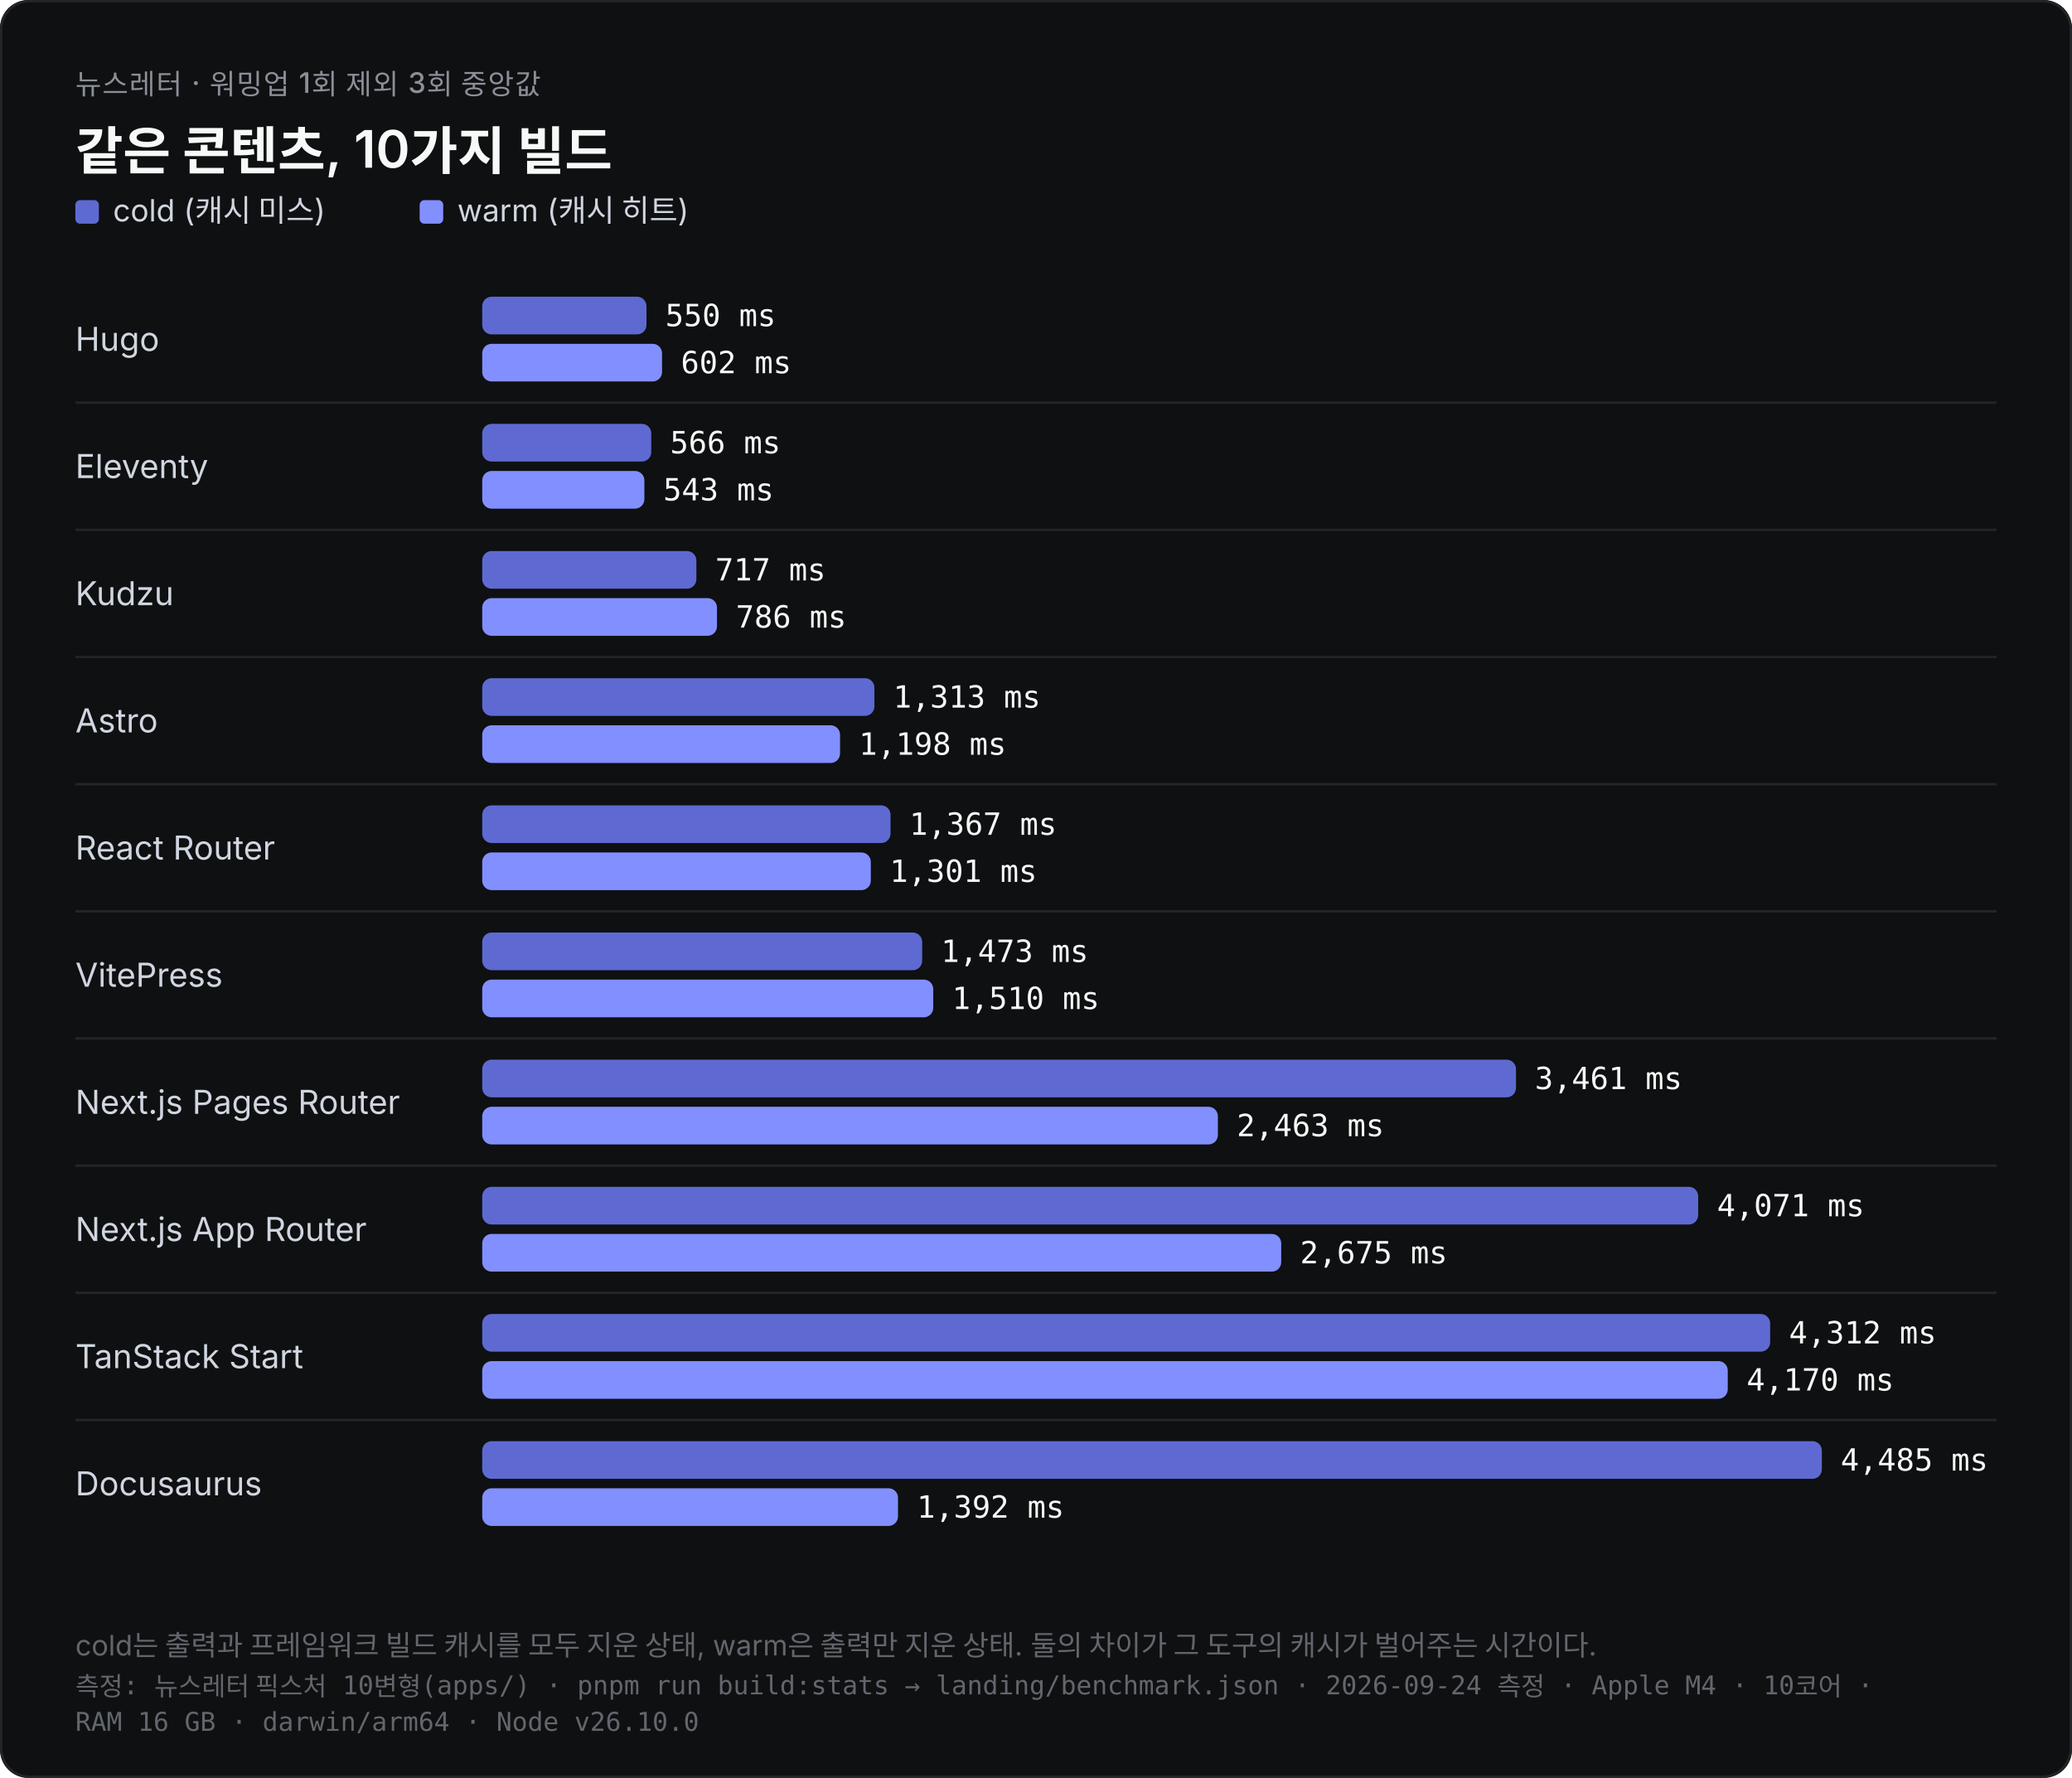
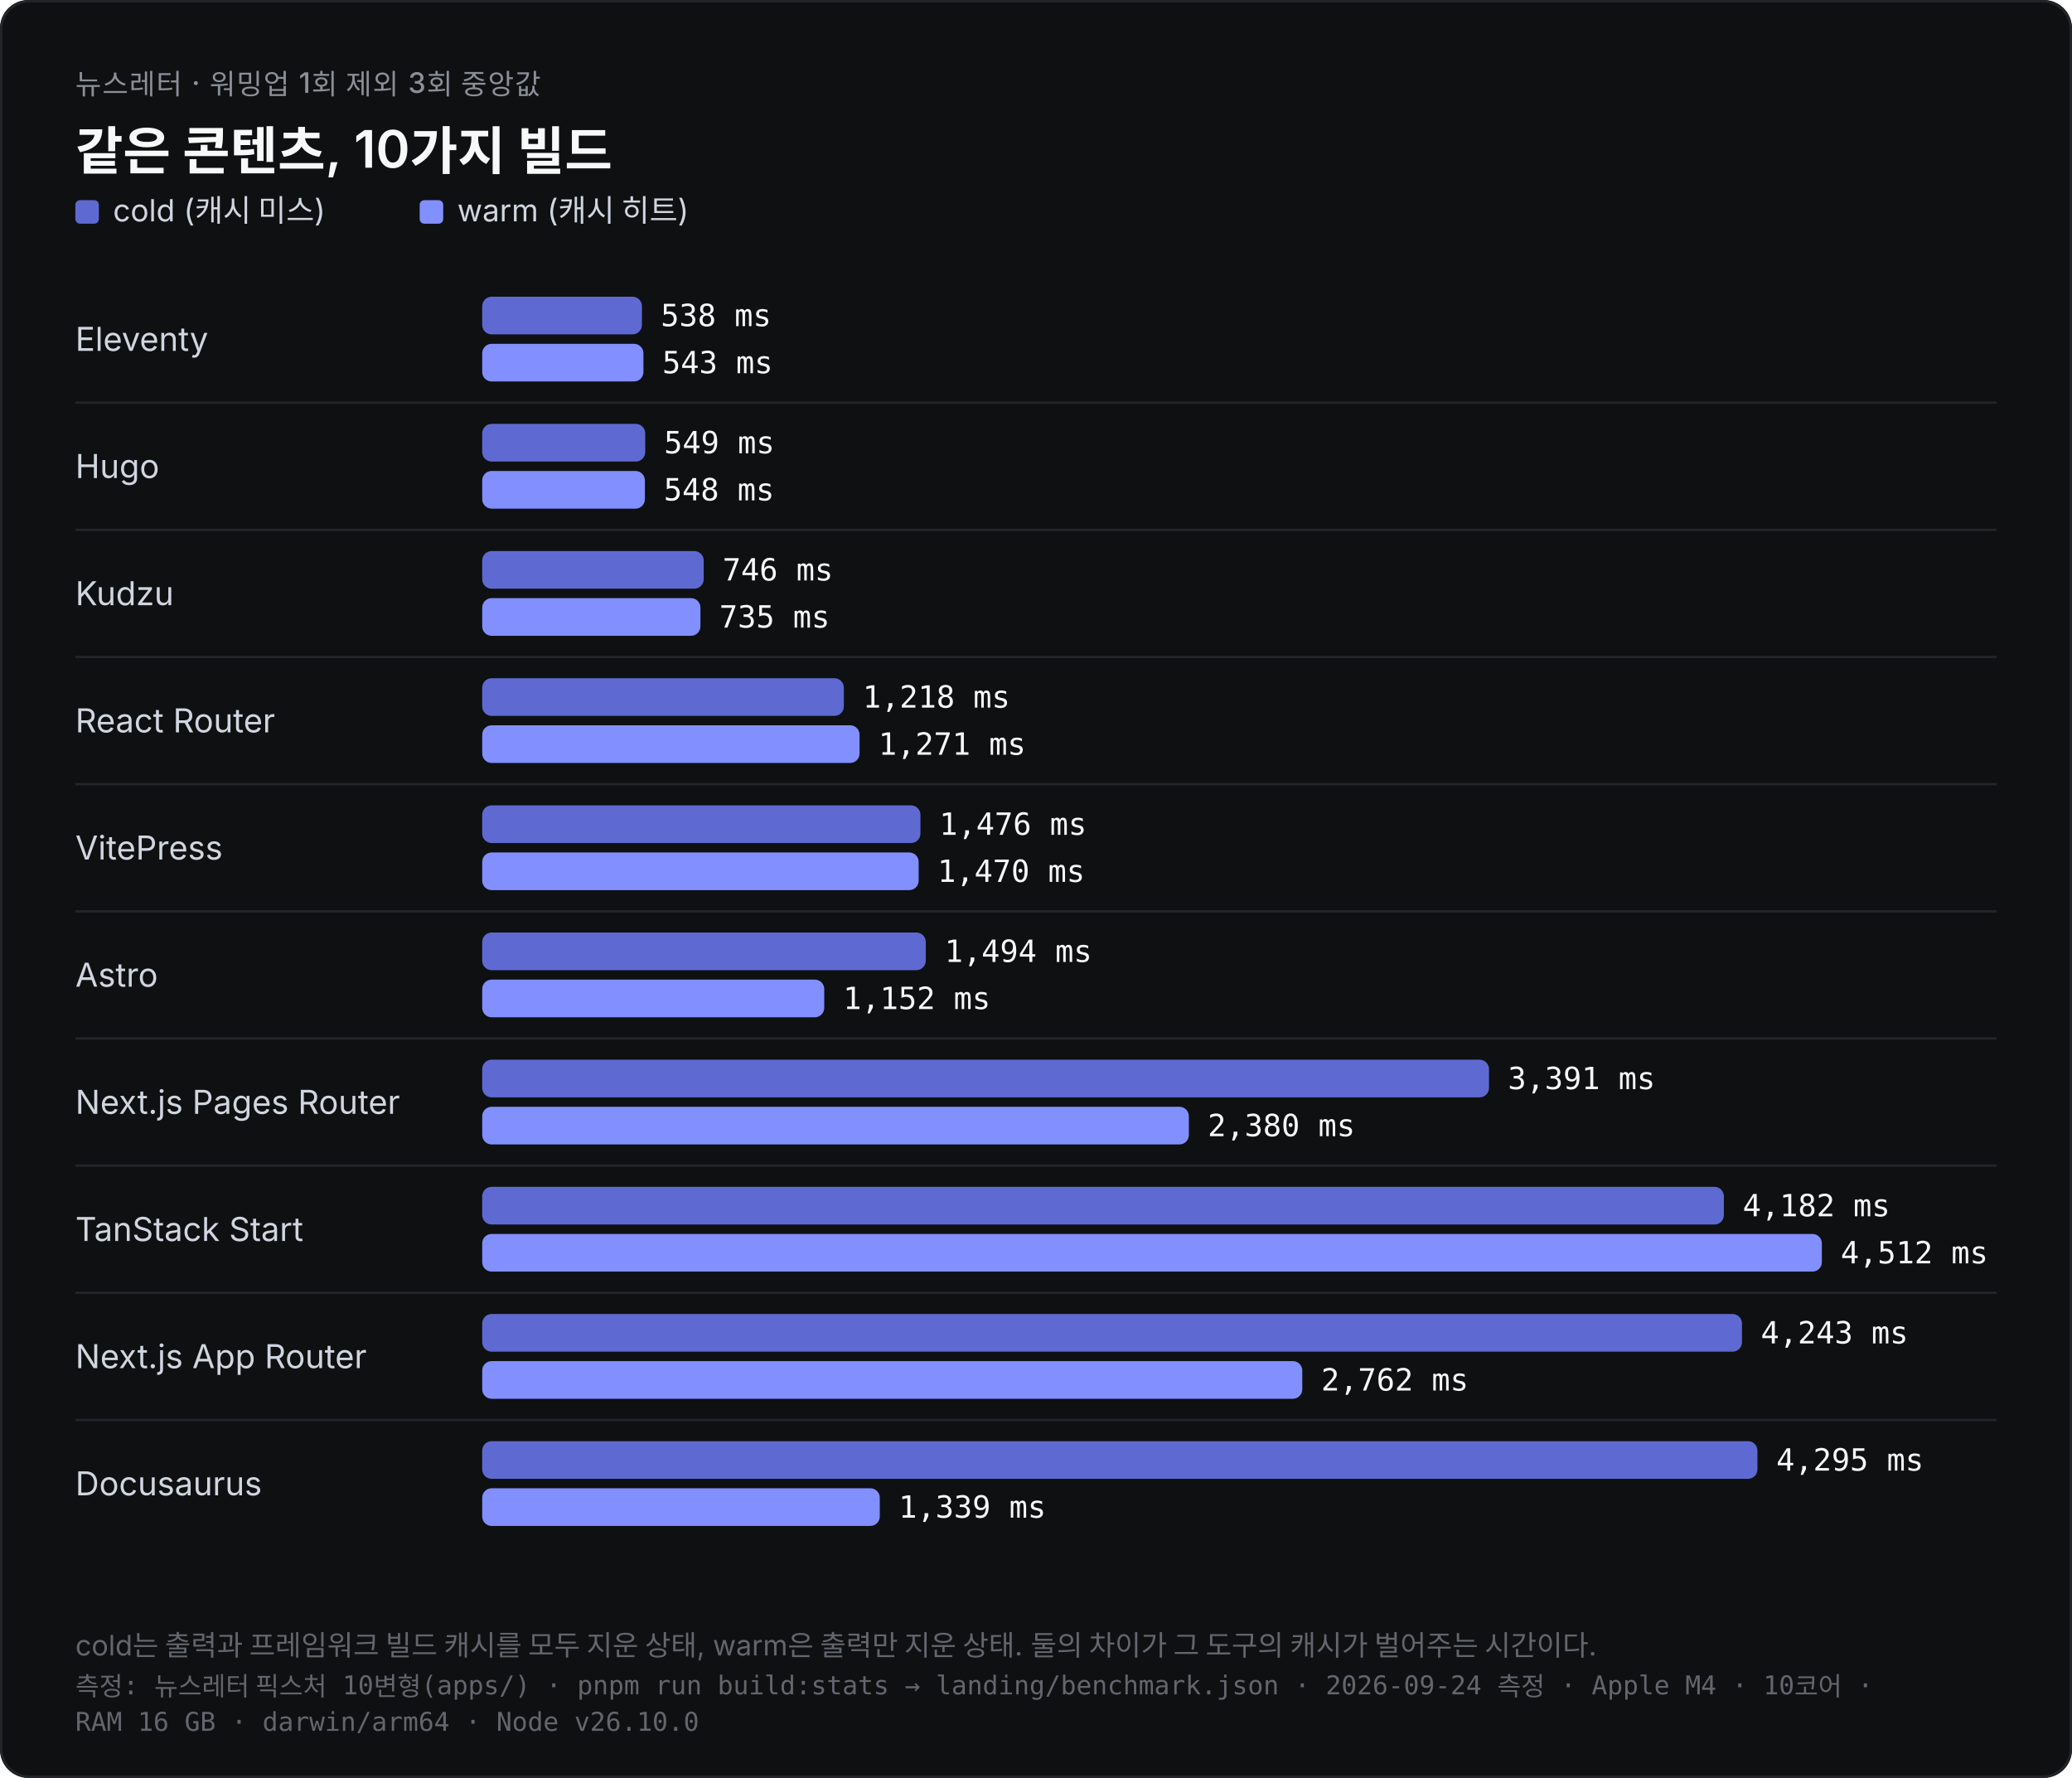
<svg xmlns="http://www.w3.org/2000/svg" width="880" height="755" viewBox="0 0 880 755" role="img" aria-label="같은 콘텐츠, 10가지 빌드">
  <rect x="0" y="0" width="880" height="755" rx="12" fill="#010102" />
  <rect x="0.5" y="0.5" width="879" height="754" rx="12" fill="#0f1011" stroke="#23252a" stroke-width="1" />
  <text x="32" y="40" font-family="-apple-system, BlinkMacSystemFont, 'SF Pro Display', 'Segoe UI', Inter, Roboto, sans-serif" font-size="12" font-weight="500" fill="#8a8f98" letter-spacing="0.4">뉴스레터 · 워밍업 1회 제외 3회 중앙값</text>
  <text x="32" y="72" font-family="-apple-system, BlinkMacSystemFont, 'SF Pro Display', 'Segoe UI', Inter, Roboto, sans-serif" font-size="22" font-weight="600" fill="#f7f8f8">같은 콘텐츠, 10가지 빌드</text>
  <rect x="32" y="85" width="10" height="10" rx="2" fill="#5e6ad2" />
  <text x="48" y="94" font-family="-apple-system, BlinkMacSystemFont, 'SF Pro Display', 'Segoe UI', Inter, Roboto, sans-serif" font-size="13" font-weight="400" fill="#d0d6e0">cold (캐시 미스)</text>
  <rect x="178.24" y="85" width="10" height="10" rx="2" fill="#828fff" />
  <text x="194.24" y="94" font-family="-apple-system, BlinkMacSystemFont, 'SF Pro Display', 'Segoe UI', Inter, Roboto, sans-serif" font-size="13" font-weight="400" fill="#d0d6e0">warm (캐시 히트)</text>
-   <text x="32" y="149" font-family="-apple-system, BlinkMacSystemFont, 'SF Pro Display', 'Segoe UI', Inter, Roboto, sans-serif" font-size="14" font-weight="400" fill="#d0d6e0">Hugo</text>
-   <rect x="204.8" y="126" width="69.77" height="16" rx="4" fill="#5e6ad2" />
-   <text x="282.572" y="138.5" font-family="ui-monospace, SFMono-Regular, 'SF Mono', Menlo, monospace" font-size="13" font-weight="400" fill="#f7f8f8">550 ms</text>
-   <rect x="204.8" y="146" width="76.37" height="16" rx="4" fill="#828fff" />
-   <text x="289.169" y="158.5" font-family="ui-monospace, SFMono-Regular, 'SF Mono', Menlo, monospace" font-size="13" font-weight="400" fill="#f7f8f8">602 ms</text>
+   <text x="32" y="149" font-family="-apple-system, BlinkMacSystemFont, 'SF Pro Display', 'Segoe UI', Inter, Roboto, sans-serif" font-size="14" font-weight="400" fill="#d0d6e0">Eleventy</text>
+   <rect x="204.8" y="126" width="67.84" height="16" rx="4" fill="#5e6ad2" />
+   <text x="280.641" y="138.5" font-family="ui-monospace, SFMono-Regular, 'SF Mono', Menlo, monospace" font-size="13" font-weight="400" fill="#f7f8f8">538 ms</text>
+   <rect x="204.8" y="146" width="68.47" height="16" rx="4" fill="#828fff" />
+   <text x="281.272" y="158.5" font-family="ui-monospace, SFMono-Regular, 'SF Mono', Menlo, monospace" font-size="13" font-weight="400" fill="#f7f8f8">543 ms</text>
  <line x1="32" y1="171" x2="848" y2="171" stroke="#23252a" stroke-width="1" />
-   <text x="32" y="203" font-family="-apple-system, BlinkMacSystemFont, 'SF Pro Display', 'Segoe UI', Inter, Roboto, sans-serif" font-size="14" font-weight="400" fill="#d0d6e0">Eleventy</text>
-   <rect x="204.8" y="180" width="71.8" height="16" rx="4" fill="#5e6ad2" />
-   <text x="284.602" y="192.5" font-family="ui-monospace, SFMono-Regular, 'SF Mono', Menlo, monospace" font-size="13" font-weight="400" fill="#f7f8f8">566 ms</text>
-   <rect x="204.8" y="200" width="68.88" height="16" rx="4" fill="#828fff" />
-   <text x="281.684" y="212.5" font-family="ui-monospace, SFMono-Regular, 'SF Mono', Menlo, monospace" font-size="13" font-weight="400" fill="#f7f8f8">543 ms</text>
+   <text x="32" y="203" font-family="-apple-system, BlinkMacSystemFont, 'SF Pro Display', 'Segoe UI', Inter, Roboto, sans-serif" font-size="14" font-weight="400" fill="#d0d6e0">Hugo</text>
+   <rect x="204.8" y="180" width="69.23" height="16" rx="4" fill="#5e6ad2" />
+   <text x="282.029" y="192.5" font-family="ui-monospace, SFMono-Regular, 'SF Mono', Menlo, monospace" font-size="13" font-weight="400" fill="#f7f8f8">549 ms</text>
+   <rect x="204.8" y="200" width="69.1" height="16" rx="4" fill="#828fff" />
+   <text x="281.902" y="212.5" font-family="ui-monospace, SFMono-Regular, 'SF Mono', Menlo, monospace" font-size="13" font-weight="400" fill="#f7f8f8">548 ms</text>
  <line x1="32" y1="225" x2="848" y2="225" stroke="#23252a" stroke-width="1" />
  <text x="32" y="257" font-family="-apple-system, BlinkMacSystemFont, 'SF Pro Display', 'Segoe UI', Inter, Roboto, sans-serif" font-size="14" font-weight="400" fill="#d0d6e0">Kudzu</text>
-   <rect x="204.8" y="234" width="90.96" height="16" rx="4" fill="#5e6ad2" />
-   <text x="303.757" y="246.5" font-family="ui-monospace, SFMono-Regular, 'SF Mono', Menlo, monospace" font-size="13" font-weight="400" fill="#f7f8f8">717 ms</text>
-   <rect x="204.8" y="254" width="99.71" height="16" rx="4" fill="#828fff" />
-   <text x="312.511" y="266.5" font-family="ui-monospace, SFMono-Regular, 'SF Mono', Menlo, monospace" font-size="13" font-weight="400" fill="#f7f8f8">786 ms</text>
+   <rect x="204.8" y="234" width="94.07" height="16" rx="4" fill="#5e6ad2" />
+   <text x="306.87" y="246.5" font-family="ui-monospace, SFMono-Regular, 'SF Mono', Menlo, monospace" font-size="13" font-weight="400" fill="#f7f8f8">746 ms</text>
+   <rect x="204.8" y="254" width="92.68" height="16" rx="4" fill="#828fff" />
+   <text x="305.483" y="266.5" font-family="ui-monospace, SFMono-Regular, 'SF Mono', Menlo, monospace" font-size="13" font-weight="400" fill="#f7f8f8">735 ms</text>
  <line x1="32" y1="279" x2="848" y2="279" stroke="#23252a" stroke-width="1" />
-   <text x="32" y="311" font-family="-apple-system, BlinkMacSystemFont, 'SF Pro Display', 'Segoe UI', Inter, Roboto, sans-serif" font-size="14" font-weight="400" fill="#d0d6e0">Astro</text>
-   <rect x="204.8" y="288" width="166.57" height="16" rx="4" fill="#5e6ad2" />
-   <text x="379.365" y="300.5" font-family="ui-monospace, SFMono-Regular, 'SF Mono', Menlo, monospace" font-size="13" font-weight="400" fill="#f7f8f8">1,313 ms</text>
-   <rect x="204.8" y="308" width="151.98" height="16" rx="4" fill="#828fff" />
-   <text x="364.776" y="320.5" font-family="ui-monospace, SFMono-Regular, 'SF Mono', Menlo, monospace" font-size="13" font-weight="400" fill="#f7f8f8">1,198 ms</text>
+   <text x="32" y="311" font-family="-apple-system, BlinkMacSystemFont, 'SF Pro Display', 'Segoe UI', Inter, Roboto, sans-serif" font-size="14" font-weight="400" fill="#d0d6e0">React Router</text>
+   <rect x="204.8" y="288" width="153.59" height="16" rx="4" fill="#5e6ad2" />
+   <text x="366.389" y="300.5" font-family="ui-monospace, SFMono-Regular, 'SF Mono', Menlo, monospace" font-size="13" font-weight="400" fill="#f7f8f8">1,218 ms</text>
+   <rect x="204.8" y="308" width="160.27" height="16" rx="4" fill="#828fff" />
+   <text x="373.072" y="320.5" font-family="ui-monospace, SFMono-Regular, 'SF Mono', Menlo, monospace" font-size="13" font-weight="400" fill="#f7f8f8">1,271 ms</text>
  <line x1="32" y1="333" x2="848" y2="333" stroke="#23252a" stroke-width="1" />
-   <text x="32" y="365" font-family="-apple-system, BlinkMacSystemFont, 'SF Pro Display', 'Segoe UI', Inter, Roboto, sans-serif" font-size="14" font-weight="400" fill="#d0d6e0">React Router</text>
-   <rect x="204.8" y="342" width="173.42" height="16" rx="4" fill="#5e6ad2" />
-   <text x="386.215" y="354.5" font-family="ui-monospace, SFMono-Regular, 'SF Mono', Menlo, monospace" font-size="13" font-weight="400" fill="#f7f8f8">1,367 ms</text>
-   <rect x="204.8" y="362" width="165.04" height="16" rx="4" fill="#828fff" />
-   <text x="377.843" y="374.5" font-family="ui-monospace, SFMono-Regular, 'SF Mono', Menlo, monospace" font-size="13" font-weight="400" fill="#f7f8f8">1,301 ms</text>
+   <text x="32" y="365" font-family="-apple-system, BlinkMacSystemFont, 'SF Pro Display', 'Segoe UI', Inter, Roboto, sans-serif" font-size="14" font-weight="400" fill="#d0d6e0">VitePress</text>
+   <rect x="204.8" y="342" width="186.12" height="16" rx="4" fill="#5e6ad2" />
+   <text x="398.923" y="354.5" font-family="ui-monospace, SFMono-Regular, 'SF Mono', Menlo, monospace" font-size="13" font-weight="400" fill="#f7f8f8">1,476 ms</text>
+   <rect x="204.8" y="362" width="185.37" height="16" rx="4" fill="#828fff" />
+   <text x="398.166" y="374.5" font-family="ui-monospace, SFMono-Regular, 'SF Mono', Menlo, monospace" font-size="13" font-weight="400" fill="#f7f8f8">1,470 ms</text>
  <line x1="32" y1="387" x2="848" y2="387" stroke="#23252a" stroke-width="1" />
-   <text x="32" y="419" font-family="-apple-system, BlinkMacSystemFont, 'SF Pro Display', 'Segoe UI', Inter, Roboto, sans-serif" font-size="14" font-weight="400" fill="#d0d6e0">VitePress</text>
-   <rect x="204.8" y="396" width="186.86" height="16" rx="4" fill="#5e6ad2" />
-   <text x="399.662" y="408.5" font-family="ui-monospace, SFMono-Regular, 'SF Mono', Menlo, monospace" font-size="13" font-weight="400" fill="#f7f8f8">1,473 ms</text>
-   <rect x="204.8" y="416" width="191.56" height="16" rx="4" fill="#828fff" />
-   <text x="404.356" y="428.5" font-family="ui-monospace, SFMono-Regular, 'SF Mono', Menlo, monospace" font-size="13" font-weight="400" fill="#f7f8f8">1,510 ms</text>
+   <text x="32" y="419" font-family="-apple-system, BlinkMacSystemFont, 'SF Pro Display', 'Segoe UI', Inter, Roboto, sans-serif" font-size="14" font-weight="400" fill="#d0d6e0">Astro</text>
+   <rect x="204.8" y="396" width="188.39" height="16" rx="4" fill="#5e6ad2" />
+   <text x="401.192" y="408.5" font-family="ui-monospace, SFMono-Regular, 'SF Mono', Menlo, monospace" font-size="13" font-weight="400" fill="#f7f8f8">1,494 ms</text>
+   <rect x="204.8" y="416" width="145.27" height="16" rx="4" fill="#828fff" />
+   <text x="358.066" y="428.5" font-family="ui-monospace, SFMono-Regular, 'SF Mono', Menlo, monospace" font-size="13" font-weight="400" fill="#f7f8f8">1,152 ms</text>
  <line x1="32" y1="441" x2="848" y2="441" stroke="#23252a" stroke-width="1" />
  <text x="32" y="473" font-family="-apple-system, BlinkMacSystemFont, 'SF Pro Display', 'Segoe UI', Inter, Roboto, sans-serif" font-size="14" font-weight="400" fill="#d0d6e0">Next.js Pages Router</text>
-   <rect x="204.8" y="450" width="439.06" height="16" rx="4" fill="#5e6ad2" />
-   <text x="651.857" y="462.5" font-family="ui-monospace, SFMono-Regular, 'SF Mono', Menlo, monospace" font-size="13" font-weight="400" fill="#f7f8f8">3,461 ms</text>
-   <rect x="204.8" y="470" width="312.45" height="16" rx="4" fill="#828fff" />
-   <text x="525.252" y="482.5" font-family="ui-monospace, SFMono-Regular, 'SF Mono', Menlo, monospace" font-size="13" font-weight="400" fill="#f7f8f8">2,463 ms</text>
+   <rect x="204.8" y="450" width="427.6" height="16" rx="4" fill="#5e6ad2" />
+   <text x="640.403" y="462.5" font-family="ui-monospace, SFMono-Regular, 'SF Mono', Menlo, monospace" font-size="13" font-weight="400" fill="#f7f8f8">3,391 ms</text>
+   <rect x="204.8" y="470" width="300.12" height="16" rx="4" fill="#828fff" />
+   <text x="512.916" y="482.5" font-family="ui-monospace, SFMono-Regular, 'SF Mono', Menlo, monospace" font-size="13" font-weight="400" fill="#f7f8f8">2,380 ms</text>
  <line x1="32" y1="495" x2="848" y2="495" stroke="#23252a" stroke-width="1" />
-   <text x="32" y="527" font-family="-apple-system, BlinkMacSystemFont, 'SF Pro Display', 'Segoe UI', Inter, Roboto, sans-serif" font-size="14" font-weight="400" fill="#d0d6e0">Next.js App Router</text>
-   <rect x="204.8" y="504" width="516.44" height="16" rx="4" fill="#5e6ad2" />
-   <text x="729.241" y="516.5" font-family="ui-monospace, SFMono-Regular, 'SF Mono', Menlo, monospace" font-size="13" font-weight="400" fill="#f7f8f8">4,071 ms</text>
-   <rect x="204.8" y="524" width="339.35" height="16" rx="4" fill="#828fff" />
-   <text x="552.146" y="536.5" font-family="ui-monospace, SFMono-Regular, 'SF Mono', Menlo, monospace" font-size="13" font-weight="400" fill="#f7f8f8">2,675 ms</text>
+   <text x="32" y="527" font-family="-apple-system, BlinkMacSystemFont, 'SF Pro Display', 'Segoe UI', Inter, Roboto, sans-serif" font-size="14" font-weight="400" fill="#d0d6e0">TanStack Start</text>
+   <rect x="204.8" y="504" width="527.35" height="16" rx="4" fill="#5e6ad2" />
+   <text x="740.147" y="516.5" font-family="ui-monospace, SFMono-Regular, 'SF Mono', Menlo, monospace" font-size="13" font-weight="400" fill="#f7f8f8">4,182 ms</text>
+   <rect x="204.8" y="524" width="568.96" height="16" rx="4" fill="#828fff" />
+   <text x="781.76" y="536.5" font-family="ui-monospace, SFMono-Regular, 'SF Mono', Menlo, monospace" font-size="13" font-weight="400" fill="#f7f8f8">4,512 ms</text>
  <line x1="32" y1="549" x2="848" y2="549" stroke="#23252a" stroke-width="1" />
-   <text x="32" y="581" font-family="-apple-system, BlinkMacSystemFont, 'SF Pro Display', 'Segoe UI', Inter, Roboto, sans-serif" font-size="14" font-weight="400" fill="#d0d6e0">TanStack Start</text>
-   <rect x="204.8" y="558" width="547.01" height="16" rx="4" fill="#5e6ad2" />
-   <text x="759.813" y="570.5" font-family="ui-monospace, SFMono-Regular, 'SF Mono', Menlo, monospace" font-size="13" font-weight="400" fill="#f7f8f8">4,312 ms</text>
-   <rect x="204.8" y="578" width="529" height="16" rx="4" fill="#828fff" />
-   <text x="741.8" y="590.5" font-family="ui-monospace, SFMono-Regular, 'SF Mono', Menlo, monospace" font-size="13" font-weight="400" fill="#f7f8f8">4,170 ms</text>
+   <text x="32" y="581" font-family="-apple-system, BlinkMacSystemFont, 'SF Pro Display', 'Segoe UI', Inter, Roboto, sans-serif" font-size="14" font-weight="400" fill="#d0d6e0">Next.js App Router</text>
+   <rect x="204.8" y="558" width="535.04" height="16" rx="4" fill="#5e6ad2" />
+   <text x="747.839" y="570.5" font-family="ui-monospace, SFMono-Regular, 'SF Mono', Menlo, monospace" font-size="13" font-weight="400" fill="#f7f8f8">4,243 ms</text>
+   <rect x="204.8" y="578" width="348.29" height="16" rx="4" fill="#828fff" />
+   <text x="561.086" y="590.5" font-family="ui-monospace, SFMono-Regular, 'SF Mono', Menlo, monospace" font-size="13" font-weight="400" fill="#f7f8f8">2,762 ms</text>
  <line x1="32" y1="603" x2="848" y2="603" stroke="#23252a" stroke-width="1" />
  <text x="32" y="635" font-family="-apple-system, BlinkMacSystemFont, 'SF Pro Display', 'Segoe UI', Inter, Roboto, sans-serif" font-size="14" font-weight="400" fill="#d0d6e0">Docusaurus</text>
-   <rect x="204.8" y="612" width="568.96" height="16" rx="4" fill="#5e6ad2" />
-   <text x="781.76" y="624.5" font-family="ui-monospace, SFMono-Regular, 'SF Mono', Menlo, monospace" font-size="13" font-weight="400" fill="#f7f8f8">4,485 ms</text>
-   <rect x="204.8" y="632" width="176.59" height="16" rx="4" fill="#828fff" />
-   <text x="389.387" y="644.5" font-family="ui-monospace, SFMono-Regular, 'SF Mono', Menlo, monospace" font-size="13" font-weight="400" fill="#f7f8f8">1,392 ms</text>
+   <rect x="204.8" y="612" width="541.6" height="16" rx="4" fill="#5e6ad2" />
+   <text x="754.396" y="624.5" font-family="ui-monospace, SFMono-Regular, 'SF Mono', Menlo, monospace" font-size="13" font-weight="400" fill="#f7f8f8">4,295 ms</text>
+   <rect x="204.8" y="632" width="168.85" height="16" rx="4" fill="#828fff" />
+   <text x="381.647" y="644.5" font-family="ui-monospace, SFMono-Regular, 'SF Mono', Menlo, monospace" font-size="13" font-weight="400" fill="#f7f8f8">1,339 ms</text>
  <text x="32" y="720" font-family="ui-monospace, SFMono-Regular, 'SF Mono', Menlo, monospace" font-size="11" font-weight="400" fill="#62666d">측정: 뉴스레터 픽스처 10변형(apps/) · pnpm run build:stats → landing/benchmark.json · 2026-09-24 측정 · Apple M4 · 10코어 ·</text>
  <text x="32" y="735" font-family="ui-monospace, SFMono-Regular, 'SF Mono', Menlo, monospace" font-size="11" font-weight="400" fill="#62666d">RAM 16 GB · darwin/arm64 · Node v26.10.0</text>
  <text x="32" y="703" font-family="-apple-system, BlinkMacSystemFont, 'SF Pro Display', 'Segoe UI', Inter, Roboto, sans-serif" font-size="12" font-weight="400" fill="#62666d">cold는 출력과 프레임워크 빌드 캐시를 모두 지운 상태, warm은 출력만 지운 상태. 둘의 차이가 그 도구의 캐시가 벌어주는 시간이다.</text>
</svg>
